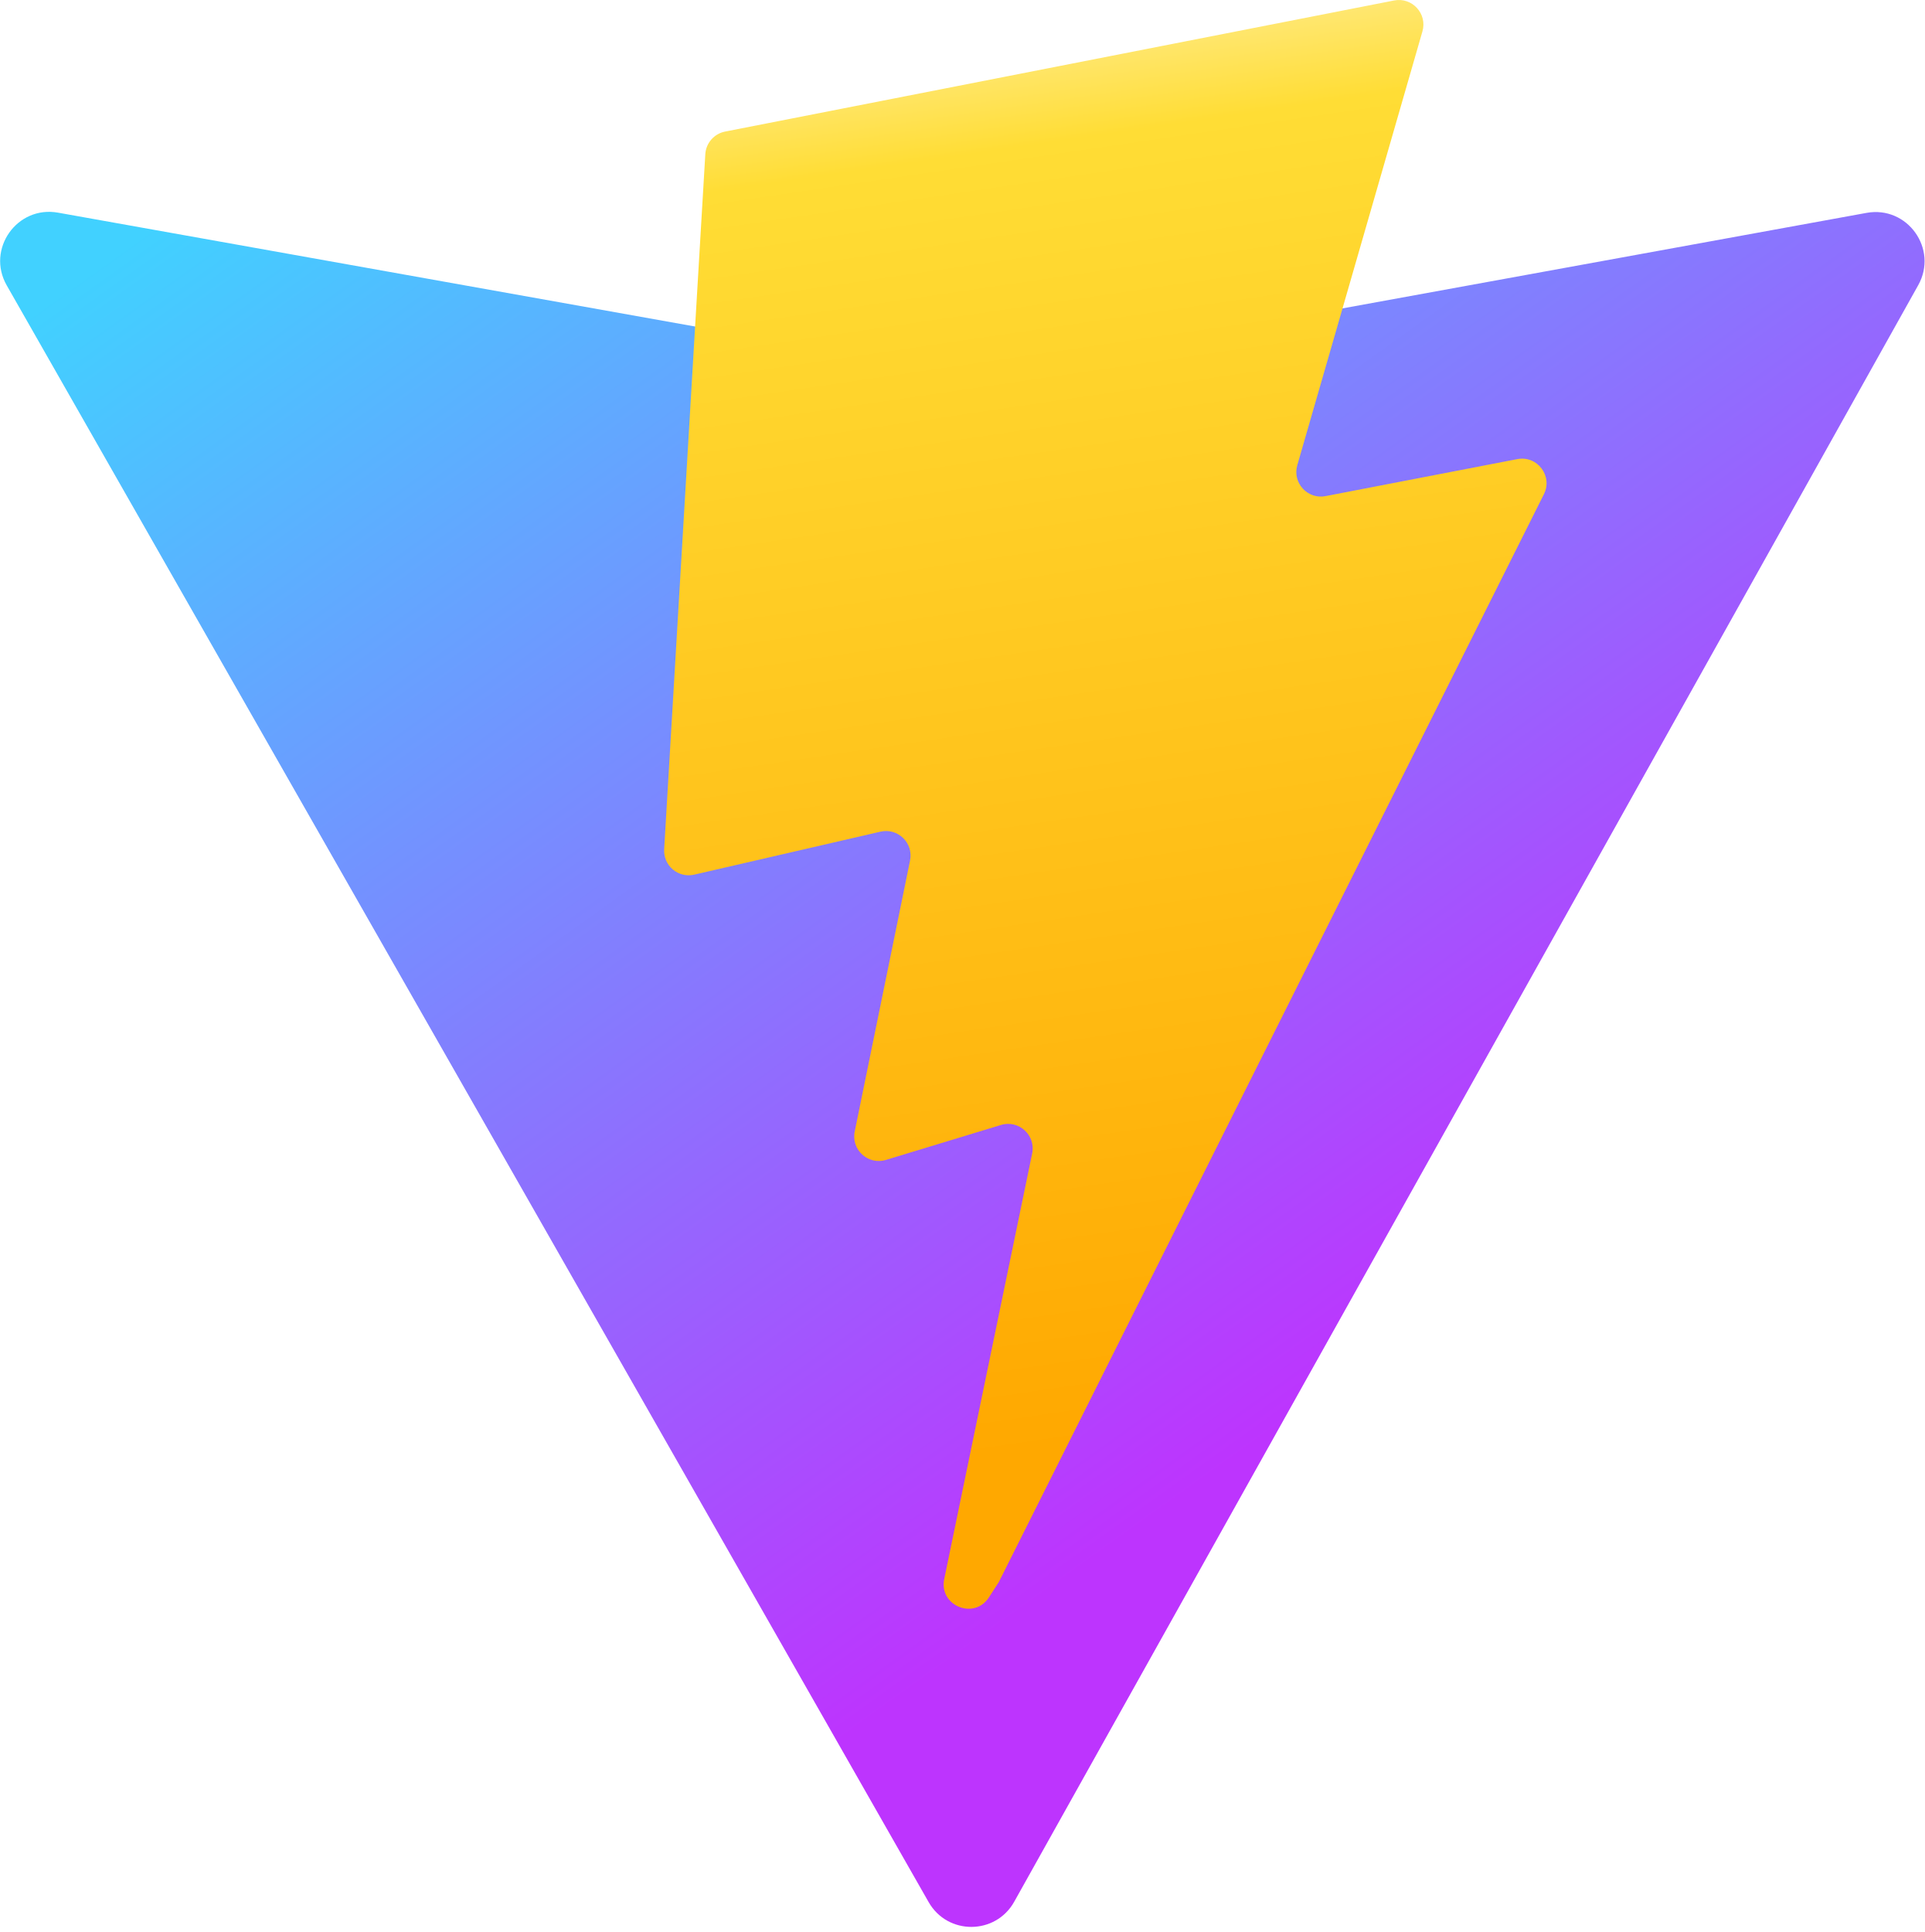
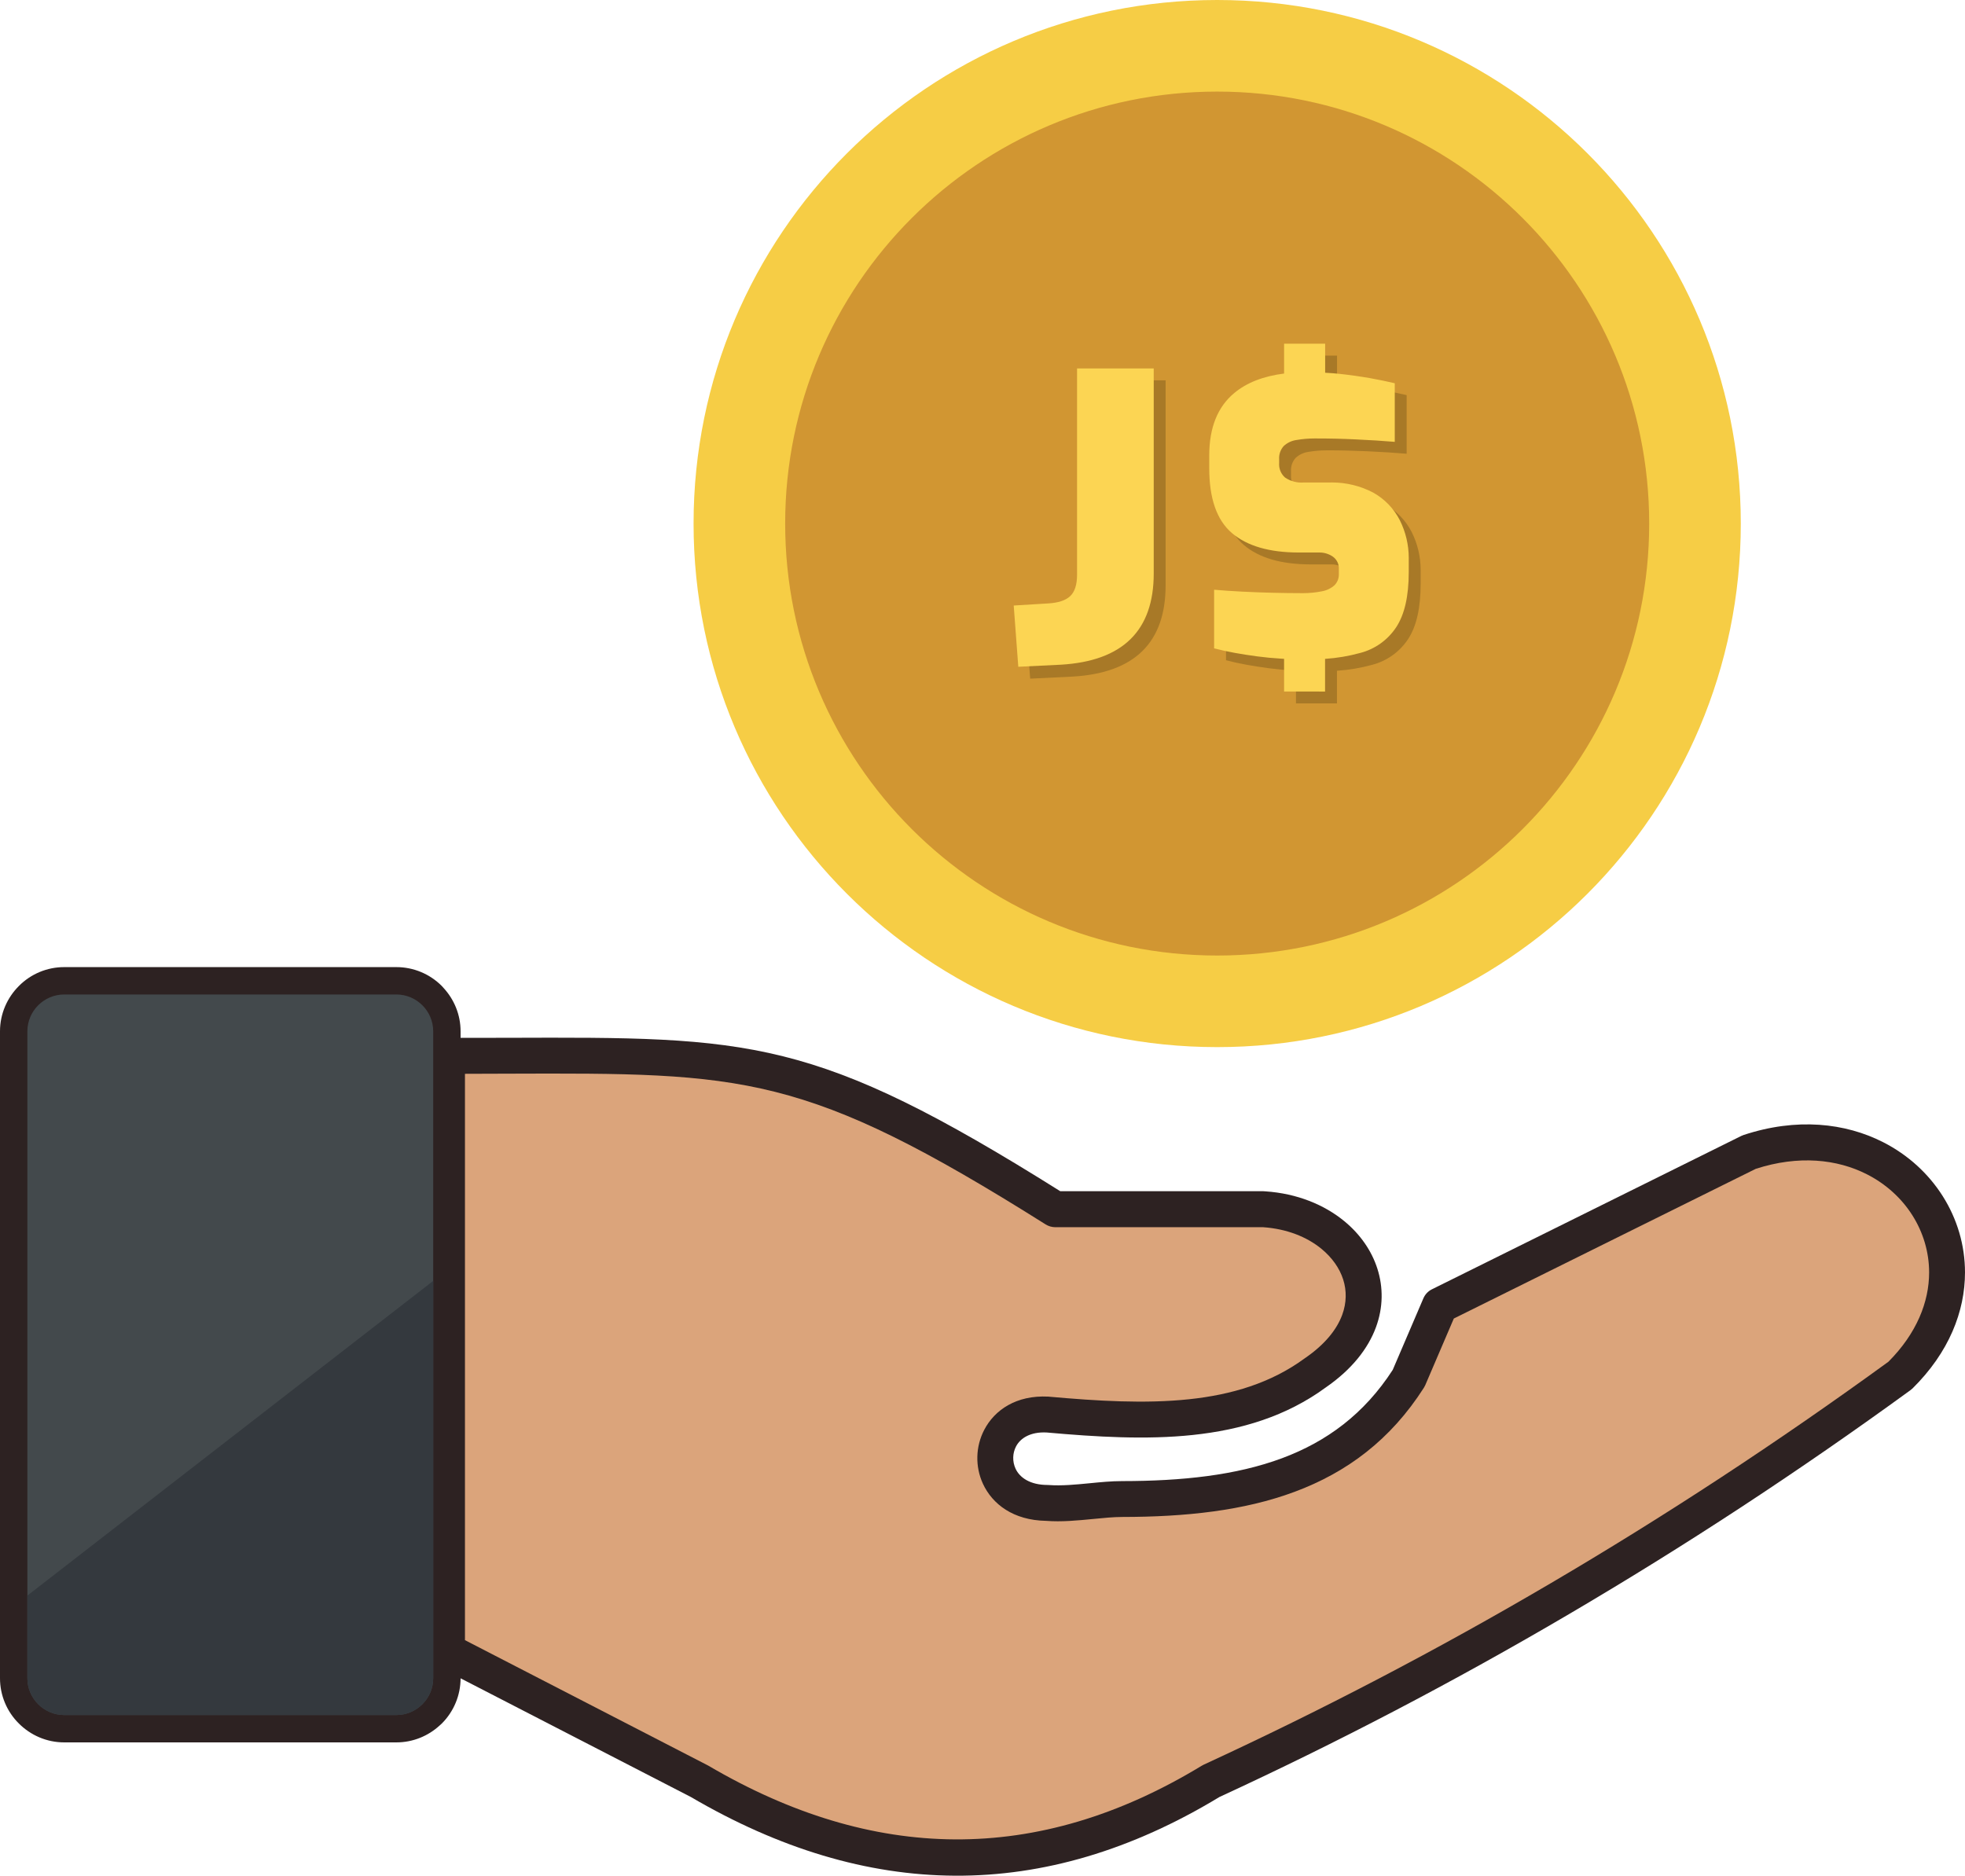
- <svg xmlns="http://www.w3.org/2000/svg" aria-hidden="true" role="img" class="iconify iconify--logos" width="31.88" height="32" preserveAspectRatio="xMidYMid meet" viewBox="0 0 256 257">
-   <defs>
-     <linearGradient id="IconifyId1813088fe1fbc01fb466" x1="-.828%" x2="57.636%" y1="7.652%" y2="78.411%">
-       <stop offset="0%" stop-color="#41D1FF" />
-       <stop offset="100%" stop-color="#BD34FE" />
-     </linearGradient>
-     <linearGradient id="IconifyId1813088fe1fbc01fb467" x1="43.376%" x2="50.316%" y1="2.242%" y2="89.03%">
-       <stop offset="0%" stop-color="#FFEA83" />
-       <stop offset="8.333%" stop-color="#FFDD35" />
-       <stop offset="100%" stop-color="#FFA800" />
-     </linearGradient>
-   </defs>
-   <path fill="url(#IconifyId1813088fe1fbc01fb466)" d="M255.153 37.938L134.897 252.976c-2.483 4.44-8.862 4.466-11.382.048L.875 37.958c-2.746-4.814 1.371-10.646 6.827-9.67l120.385 21.517a6.537 6.537 0 0 0 2.322-.004l117.867-21.483c5.438-.991 9.574 4.796 6.877 9.62Z" />
-   <path fill="url(#IconifyId1813088fe1fbc01fb467)" d="M185.432.063L96.44 17.501a3.268 3.268 0 0 0-2.634 3.014l-5.474 92.456a3.268 3.268 0 0 0 3.997 3.378l24.777-5.718c2.318-.535 4.413 1.507 3.936 3.838l-7.361 36.047c-.495 2.426 1.782 4.5 4.151 3.78l15.304-4.649c2.372-.72 4.652 1.36 4.15 3.788l-11.698 56.621c-.732 3.542 3.979 5.473 5.943 2.437l1.313-2.028l72.516-144.72c1.215-2.423-.88-5.186-3.54-4.672l-25.505 4.922c-2.396.462-4.435-1.77-3.759-4.114l16.646-57.705c.677-2.35-1.37-4.583-3.769-4.113Z" />
+ <svg xmlns="http://www.w3.org/2000/svg" shape-rendering="geometricPrecision" text-rendering="geometricPrecision" image-rendering="optimizeQuality" fill-rule="evenodd" clip-rule="evenodd" viewBox="0 0 512 488.783">
+   <path fill="#2D2222" fill-rule="nonzero" d="M120.009 270.449l12.051-.014c63.731-.22 80.084-.266 144.202 39.975h52.865l.607.039c8.199.556 15.303 3.464 20.534 7.766 4.12 3.387 7.117 7.671 8.624 12.394 1.539 4.827 1.532 10.065-.369 15.239-2.039 5.543-6.262 11.001-13.1 15.714-10.245 7.504-22.03 11.037-34.651 12.373-12.143 1.284-25.049.511-38.085-.652-4.146-.202-6.802 1.433-7.954 3.645a6.503 6.503 0 00-.727 2.848 6.68 6.68 0 00.606 2.937c1.092 2.365 3.823 4.231 8.313 4.248l.329.014c3.377.249 7.065-.117 10.654-.464 2.851-.28 5.663-.557 8.494-.56 15.522-.011 29.622-1.483 41.658-5.966 11.593-4.315 21.385-11.5 28.832-23.019l7.983-18.636a4.658 4.658 0 012.235-2.362l80.598-39.96.61-.249c13.809-4.557 26.473-3.163 36.382 1.894 6.5 3.313 11.824 8.221 15.519 14.076 3.709 5.866 5.784 12.71 5.78 19.859-.003 10.115-4.146 20.807-13.653 30.198l-.536.454c-29.243 21.285-58.94 40.726-89.052 58.412-30.024 17.639-60.374 33.481-91.007 47.61-45.933 27.828-91.851 26.888-137.744.007l-59.998-30.928a16.68 16.68 0 01-4.904 11.795l-.529.479c-2.982 2.741-6.951 4.426-11.292 4.426H16.725c-4.585 0-8.76-1.88-11.792-4.905A16.588 16.588 0 010 437.32V268.736c0-4.582 1.883-8.763 4.922-11.802a16.577 16.577 0 0111.803-4.919h86.559a16.68 16.68 0 0111.817 4.905l.475.525c2.752 2.989 4.433 6.961 4.433 11.291v1.713z" />
+   <path fill="#F6CD45" d="M317.148 0c75.35 0 136.432 61.082 136.432 136.432s-61.082 136.432-136.432 136.432-136.432-61.082-136.432-136.432S241.798 0 317.148 0z" />
+   <path fill="#D19632" d="M317.148 23.867c62.168 0 112.565 50.397 112.565 112.565s-50.397 112.565-112.565 112.565S204.583 198.6 204.583 136.432 254.98 23.867 317.148 23.867z" />
+   <path fill="#DBA47B" fill-rule="nonzero" d="M121.148 279.819v147.578l63.369 32.68c42.858 25.182 85.713 26.094 128.531.092l.568-.312a1027.695 1027.695 0 0090.411-47.27c29.629-17.405 58.983-36.62 88.02-57.738 7.377-7.401 10.604-15.608 10.604-23.261 0-5.337-1.56-10.462-4.348-14.873-2.794-4.43-6.862-8.164-11.852-10.707-7.773-3.964-17.827-5.032-28.966-1.429l-78.68 39.01-7.444 17.374-.365.677c-8.682 13.608-20.115 22.059-33.673 27.105-13.224 4.926-28.381 6.54-44.921 6.554-2.27 0-4.909.262-7.579.525-4.057.393-8.206.801-12.264.486-8.525-.146-13.99-4.348-16.451-9.675a15.95 15.95 0 01-1.45-7.061 15.946 15.946 0 011.79-6.972c2.71-5.195 8.345-9.079 16.679-8.667l.184.018c12.579 1.127 25.006 1.886 36.51.67 11.075-1.171 21.331-4.213 30.084-10.625l.128-.089c5.167-3.539 8.284-7.447 9.695-11.288 1.156-3.149 1.174-6.312.256-9.189-.951-2.982-2.919-5.748-5.653-7.996-3.781-3.107-9.033-5.221-15.204-5.643h-54.188a4.792 4.792 0 01-2.493-.734c-62.813-39.542-78.421-39.485-140.386-39.276l-10.912.036z" />
+   <path fill="#43494C" d="M16.725 259.147h86.559c5.277 0 9.593 4.316 9.593 9.589V437.32c0 5.277-4.316 9.589-9.593 9.589H16.725c-5.277 0-9.593-4.312-9.593-9.589V268.736c0-5.273 4.316-9.589 9.593-9.589z" />
+   <path fill="#34393E" d="M112.877 333.785v103.534c0 5.277-4.316 9.594-9.594 9.594H16.726c-5.277 0-9.594-4.317-9.594-9.594v-21.536l105.745-81.998z" />
+   <path fill="#A87927" d="M268.421 176.849l-1.194-15.961 8.903-.544c2.68-.145 4.615-.78 5.808-1.899 1.194-1.122 1.794-2.985 1.794-5.591V99.105h19.978v53.423c0 14.909-8.071 22.838-24.215 23.78l-11.074.541zm69.257-2.068l-.897-.059a83.757 83.757 0 01-6.15-.588c-2.015-.273-3.947-.57-5.797-.903a73.352 73.352 0 01-5.388-1.182v-15.278c2.246.197 4.68.361 7.287.494 2.605.133 5.259.233 7.935.297 2.676.064 5.164.1 7.477.1.155-.005.322.003.48.003 1.671 0 3.337-.169 4.972-.497a6.605 6.605 0 003.262-1.608 3.99 3.99 0 001.086-2.968v-1.157a3.744 3.744 0 00-1.536-3.271 6.059 6.059 0 00-3.467-1.091h-5.4c-7.668 0-13.482-1.682-17.441-5.055-3.958-3.376-5.932-9.023-5.924-16.949v-3.271c0-7.263 2.185-12.704 6.546-16.307 3.235-2.688 7.555-4.373 12.955-5.053v-7.779h10.699v7.568c1.349.066 2.696.177 3.923.31 2.693.298 5.317.67 7.724 1.089 2.407.425 4.583.896 6.493 1.338v15.275c-3.034-.258-6.454-.469-10.255-.647-3.804-.172-7.263-.253-10.364-.239h-.3c-1.56 0-3.115.134-4.647.395a6.106 6.106 0 00-3.368 1.582 4.682 4.682 0 00-1.191 3.465v.999c-.003.106-.011.211-.011.319 0 1.317.572 2.571 1.569 3.44a7.675 7.675 0 004.858 1.28h6.541c.266-.005.544-.014.813-.014 3.737 0 7.424.908 10.733 2.64a17.177 17.177 0 016.935 7.186 22.027 22.027 0 012.332 9.85l-.002.402v3.276c0 6.275-1.091 11.069-3.271 14.373a16.042 16.042 0 01-9.317 6.685 45.913 45.913 0 01-9.217 1.558v8.512l-10.677-.003v-8.517z" />
+   <path fill="#FCD553" d="M265.327 173.752l-1.194-15.961 8.903-.544c2.679-.144 4.614-.78 5.808-1.899 1.194-1.122 1.794-2.984 1.794-5.591V96.008h19.978v53.424c0 14.908-8.071 22.837-24.215 23.779l-11.074.541zm69.254-2.068l-.897-.059a83.862 83.862 0 01-6.15-.588 132.081 132.081 0 01-5.796-.903 73.38 73.38 0 01-5.389-1.182v-15.278c2.246.197 4.681.361 7.287.494 2.605.133 5.259.233 7.935.297 2.677.064 5.164.1 7.477.1.155-.005.322.003.48.003 1.671 0 3.337-.169 4.972-.497a6.605 6.605 0 003.262-1.608 3.99 3.99 0 001.086-2.967v-1.158a3.74 3.74 0 00-1.536-3.27 6.052 6.052 0 00-3.467-1.091h-5.4c-7.668 0-13.482-1.683-17.44-5.056-3.959-3.376-5.933-9.023-5.925-16.949v-3.271c0-7.262 2.185-12.704 6.547-16.307 3.234-2.688 7.554-4.373 12.954-5.053v-7.779h10.699v7.568c1.349.066 2.696.177 3.923.311 2.693.297 5.317.669 7.724 1.088 2.407.425 4.583.897 6.493 1.338v15.275c-3.034-.258-6.454-.469-10.255-.647a211.77 211.77 0 00-10.364-.239h-.3c-1.56 0-3.115.134-4.647.395a6.106 6.106 0 00-3.368 1.582 4.687 4.687 0 00-1.191 3.465v1c-.003.105-.011.21-.011.319 0 1.316.572 2.57 1.569 3.44a7.685 7.685 0 004.858 1.279h6.541c.267-.005.544-.014.814-.014 3.736 0 7.423.908 10.732 2.641a17.174 17.174 0 016.935 7.185 22.028 22.028 0 012.333 9.85c0 .136-.003.277-.003.403v3.276c0 6.274-1.091 11.068-3.271 14.372a16.038 16.038 0 01-9.317 6.685 45.913 45.913 0 01-9.217 1.558v8.512l-10.677-.003v-8.517z" />
</svg>
